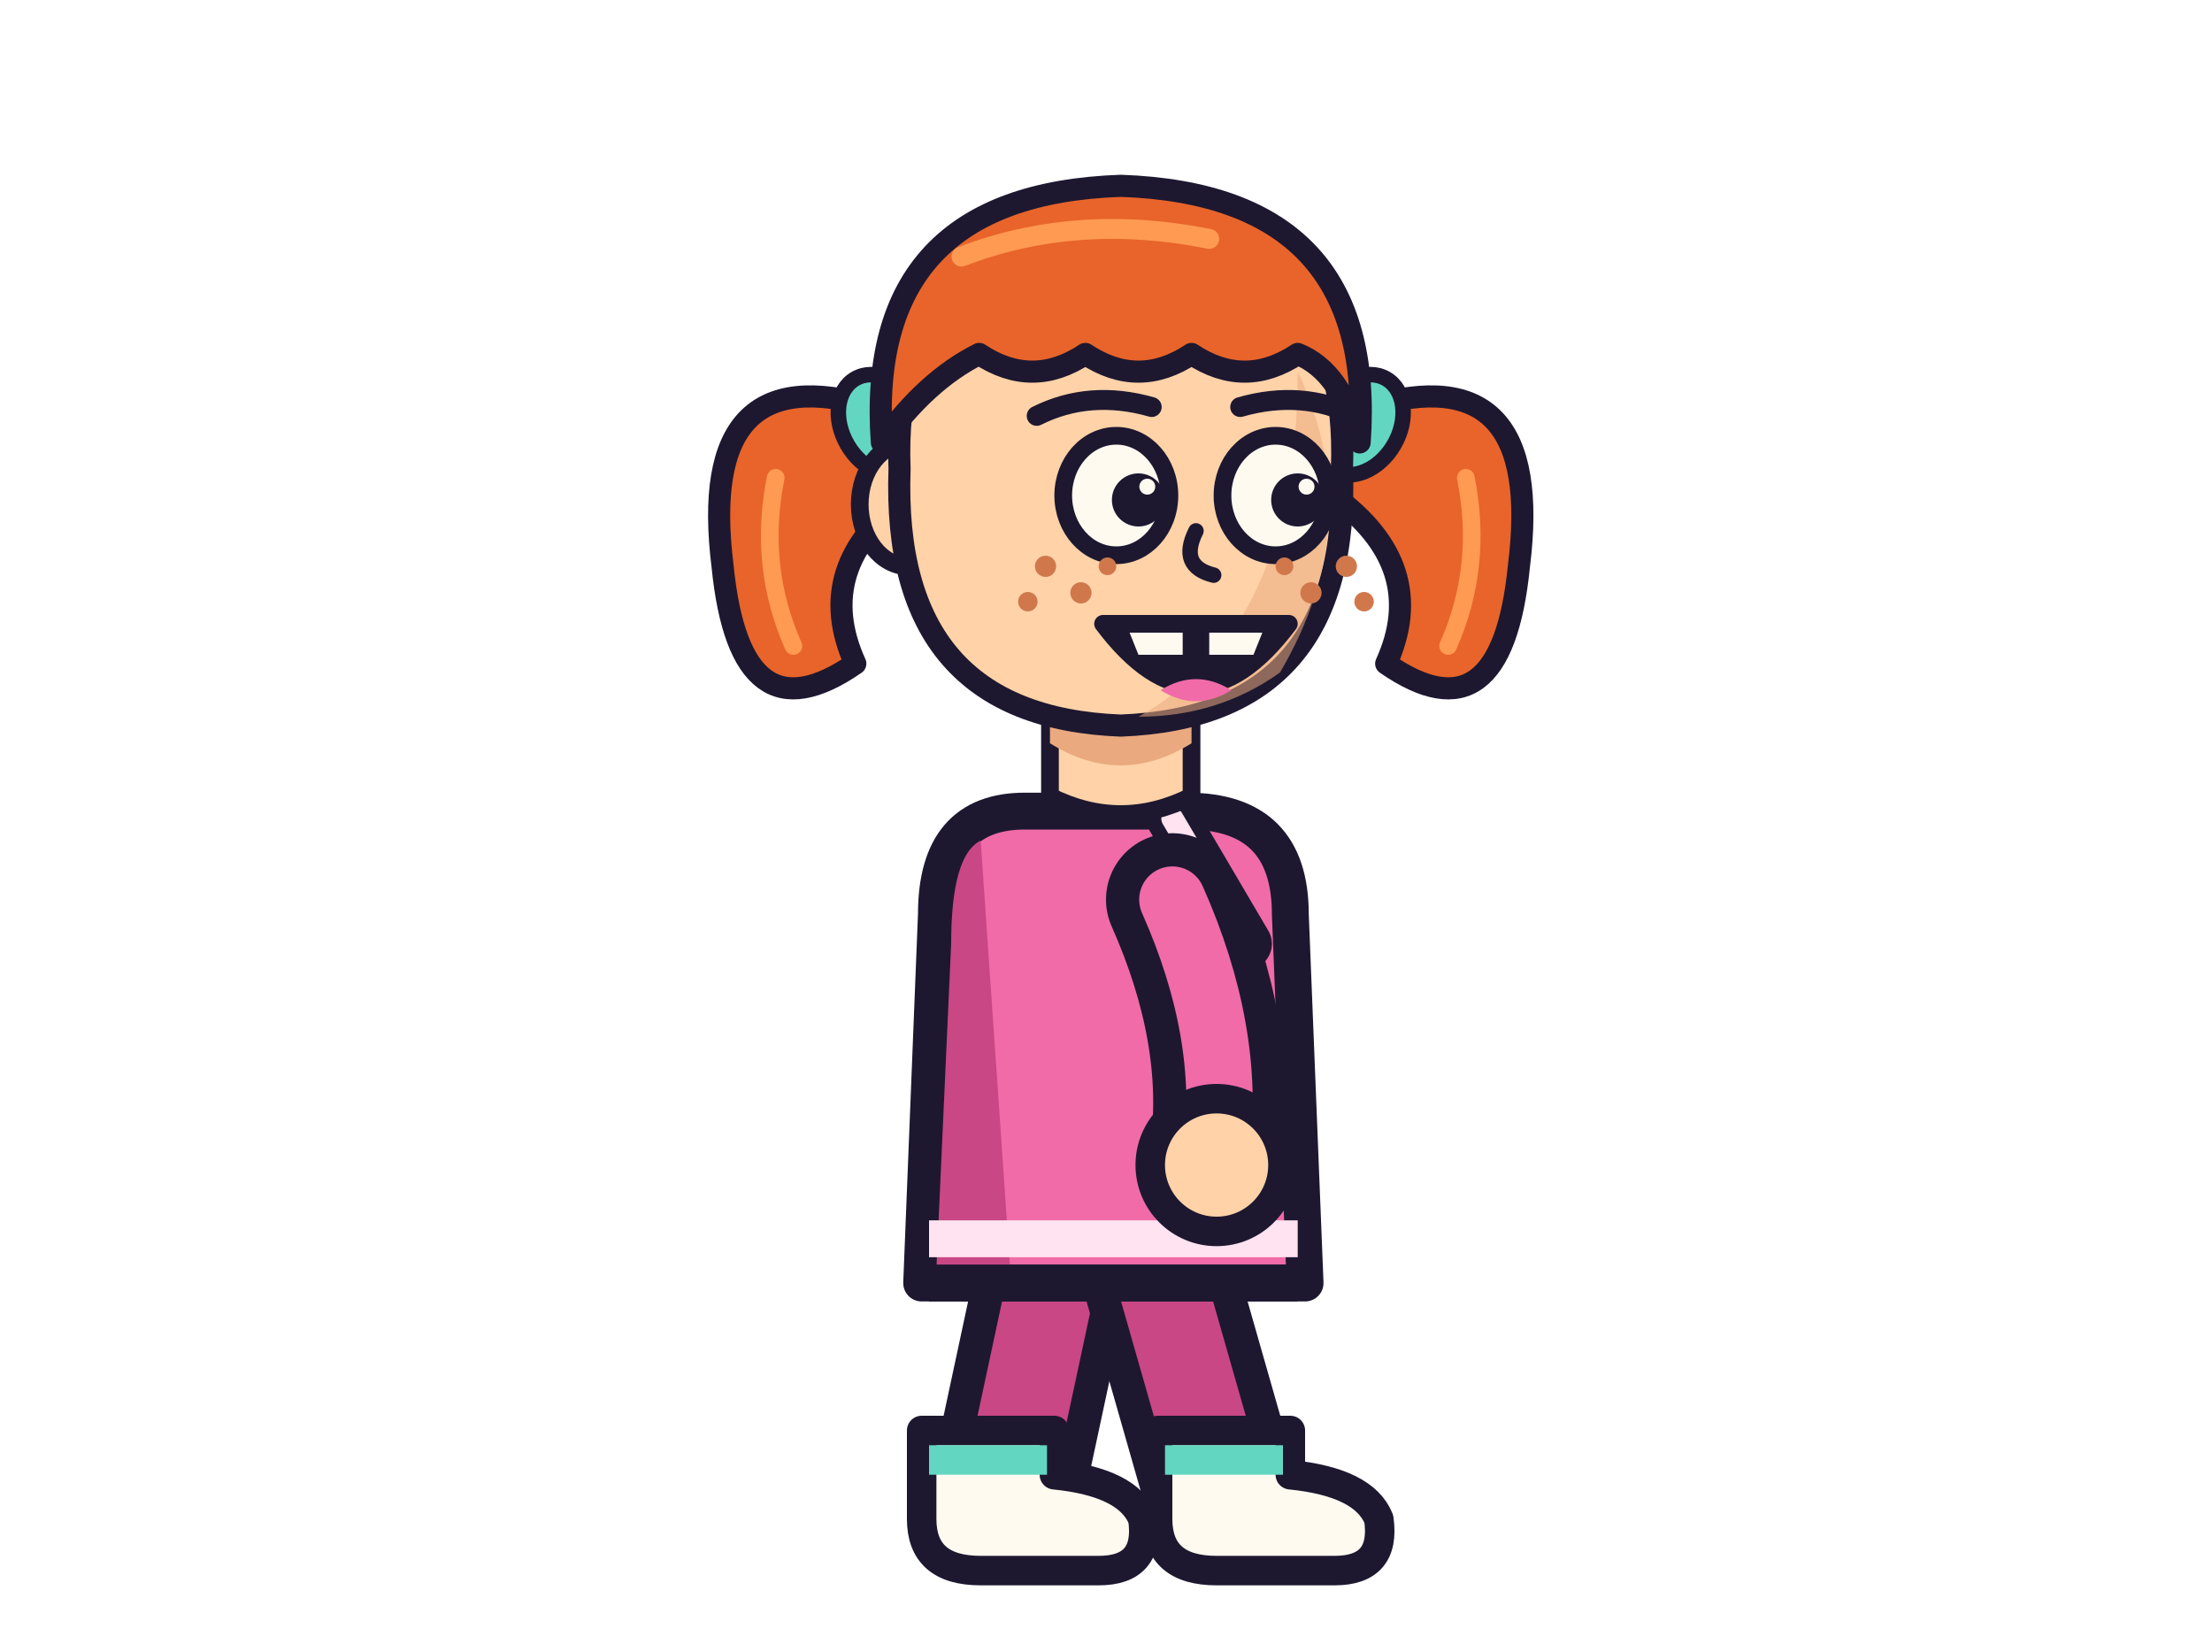
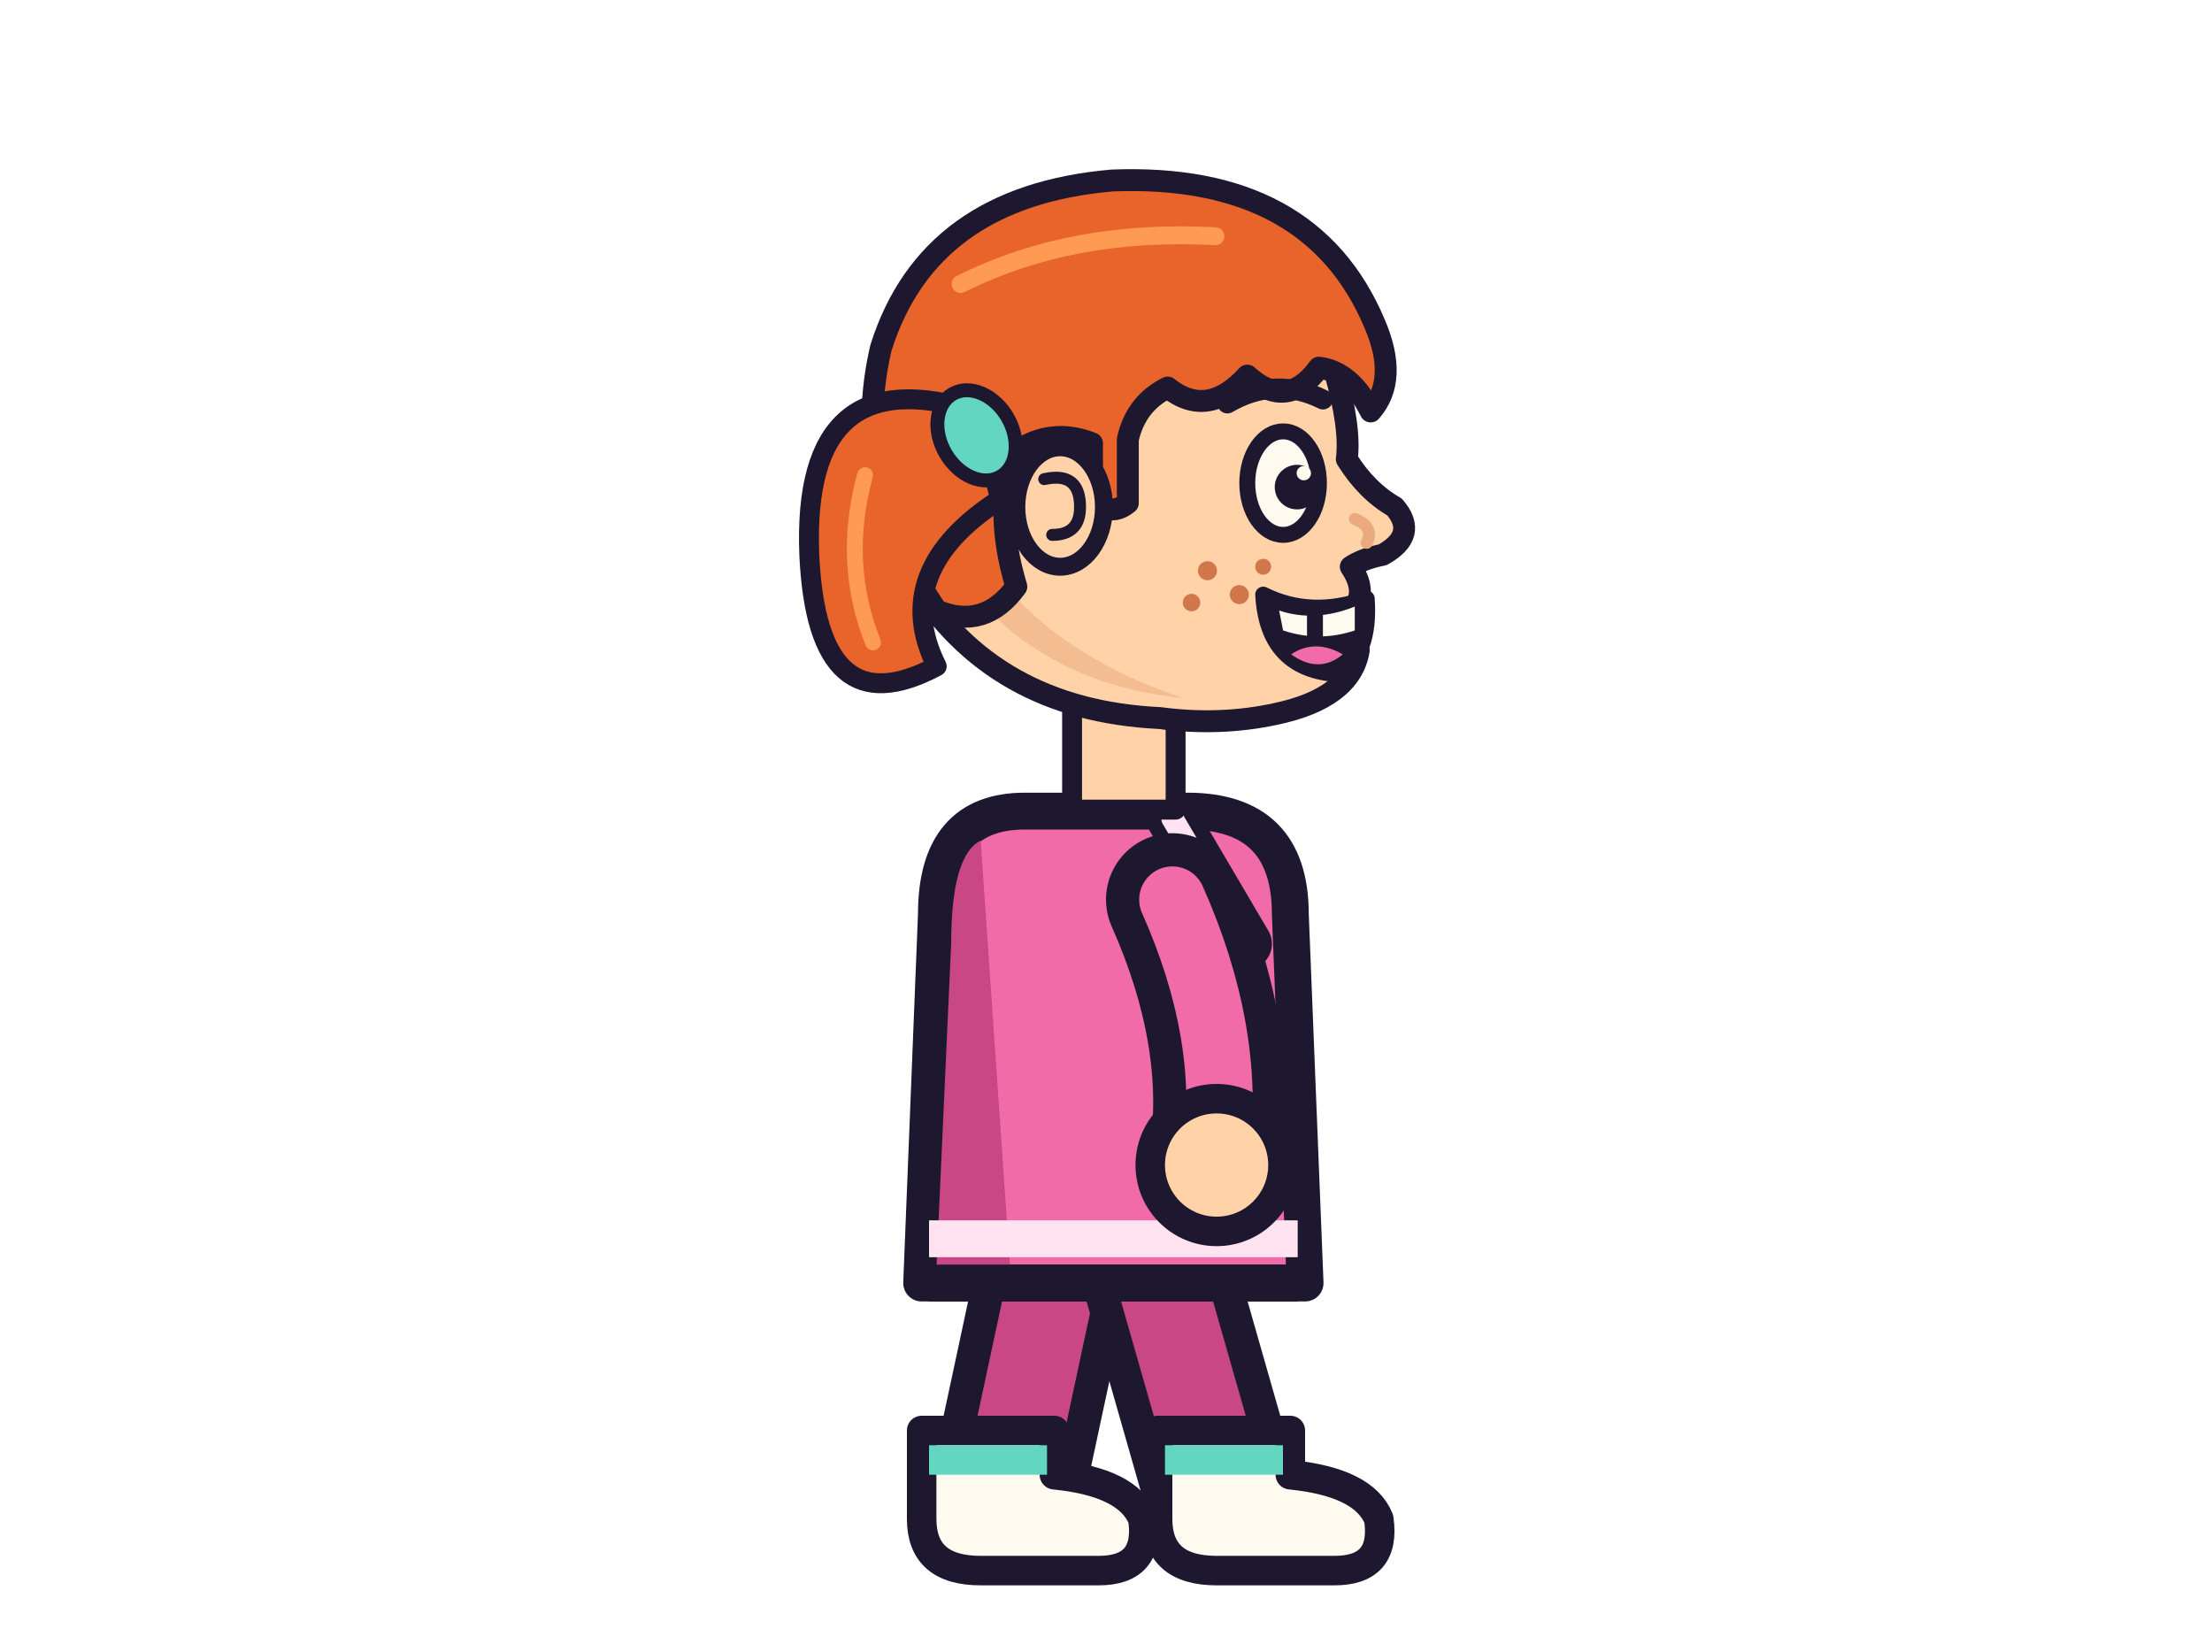
<svg xmlns="http://www.w3.org/2000/svg" viewBox="0 0 300 224" width="300" height="224">
  <g transform="translate(75 0)">
    <path d="M72 124 Q64 146 62 160" fill="none" stroke="#1d1830" stroke-width="18" stroke-linecap="round" stroke-linejoin="round" />
    <path d="M72 124 Q64 146 62 160" fill="none" stroke="#c94785" stroke-width="9" stroke-linecap="round" stroke-linejoin="round" />
    <circle cx="62" cy="162" r="9" fill="#ffd2a8" stroke="#1d1830" stroke-width="4" />
    <path d="M68 172 L62 200" fill="none" stroke="#1d1830" stroke-width="21" stroke-linecap="round" stroke-linejoin="round" />
    <path d="M68 172 L62 200" fill="none" stroke="#c94785" stroke-width="12" stroke-linecap="round" stroke-linejoin="round" />
    <path d="M82 172 L90 200" fill="none" stroke="#1d1830" stroke-width="21" stroke-linecap="round" stroke-linejoin="round" />
    <path d="M82 172 L90 200" fill="none" stroke="#c94785" stroke-width="12" stroke-linecap="round" stroke-linejoin="round" />
    <path d="M50 194 L50 206 Q50 213 58 213 L74 213 Q81 213 80 206 Q78 201 68 200 L68 194 Z" fill="#fffaf0" stroke="#1d1830" stroke-width="4" stroke-linejoin="round" />
    <path d="M51 198 L67 198" stroke="#63d6c1" stroke-width="4" />
    <path d="M82 194 L82 206 Q82 213 90 213 L106 213 Q113 213 112 206 Q110 201 100 200 L100 194 Z" fill="#fffaf0" stroke="#1d1830" stroke-width="4" stroke-linejoin="round" />
    <path d="M83 198 L99 198" stroke="#63d6c1" stroke-width="4" />
    <path d="M52 124 Q52 110 64 110 L86 110 Q100 110 100 124 L102 174 L50 174 Z" fill="#f06ba8" stroke="#1d1830" stroke-width="5" stroke-linejoin="round" />
    <path d="M58 114 Q54 116 54 128 L52 172 L62 172 Z" fill="#c94785" />
    <path d="M84 111 L94 128" fill="none" stroke="#1d1830" stroke-width="7" stroke-linecap="round" />
    <path d="M84 111 L94 128" fill="none" stroke="#ffe3f0" stroke-width="3" stroke-linecap="round" />
    <g fill="#ffe3f0" stroke="#1d1830" stroke-width="2">
      <circle cx="93" cy="148" r="3" />
      <circle cx="94" cy="160" r="3" />
    </g>
    <path d="M51 168 L101 168" stroke="#ffe3f0" stroke-width="5" />
    <path d="M51 174 L101 174" stroke="#1d1830" stroke-width="5" />
    <path d="M84 122 Q92 140 90 156" fill="none" stroke="#1d1830" stroke-width="18" stroke-linecap="round" stroke-linejoin="round" />
    <path d="M84 122 Q92 140 90 156" fill="none" stroke="#f06ba8" stroke-width="9" stroke-linecap="round" stroke-linejoin="round" />
    <circle cx="90" cy="158" r="9" fill="#ffd2a8" stroke="#1d1830" stroke-width="4" />
    <g transform="translate(17 0) rotate(0 60 66) scale(0.6)">
-       <g>
-         <g fill="#e8642a" stroke="#1d1830" stroke-width="5" stroke-linejoin="round" stroke-linecap="round">
-           <path d="M44 92 Q4 80 10 128 Q14 168 40 150 Q30 128 52 112 Z" />
-           <path d="M156 92 Q196 80 190 128 Q186 168 160 150 Q170 128 148 112 Z" />
+       <g transform="translate(8 12) scale(0.9)">
+         <path d="M90 146 L90 190 L116 190 L116 146 Z" fill="#ffd2a8" stroke="#1d1830" stroke-width="5" stroke-linejoin="round" stroke-linecap="round" />
+         <path d="M93 150 L113 150 L113 162 Q102 168 93 160 Z" fill="#eaa97e" opacity="0.7" />
+         <path d="M112 167 Q70 165 50 132 Q36 100 50 70 Q70 40 104 40 Q146 42 156 80 Q160 94 159 102 Q164 110 171 114 Q177 121 168 126 Q163 127 160 129 Q164 135 161 139 Q158 144 162 150 Q160 162 141 166 Q127 169 112 167 Z" fill="#ffd2a8" stroke="#1d1830" stroke-width="5.5" stroke-linejoin="round" stroke-linecap="round" />
+         <path d="M58 126 Q78 158 118 162 Q82 150 66 124 Z" fill="#eaa97e" opacity="0.55" />
+         <path d="M161 117 Q166 119 164 123" fill="none" stroke="#eaa97e" stroke-width="3" stroke-linecap="round" />
+         <path d="M56 140 Q34 108 42 74 Q54 36 100 32 Q150 30 166 68 Q172 82 165 90 Q160 80 152 79 Q144 90 134 81 Q124 92 114 84 Q106 88 104 97 L104 113 Q99 117 95 111 L95 98 Q85 94 76 100 Q70 114 76 134 Q68 145 56 140 Z" fill="#e8642a" stroke="#1d1830" stroke-width="5.5" stroke-linejoin="round" stroke-linecap="round" />
+         <path d="M62 58 Q90 44 126 46" fill="none" stroke="#ff9a52" stroke-width="4.5" stroke-linecap="round" />
+         <g>
+           <ellipse cx="87" cy="114" rx="11" ry="15" fill="#ffd2a8" stroke="#1d1830" stroke-width="4.5" stroke-linejoin="round" stroke-linecap="round" />
+           <path d="M83 107 Q92 105 92 114 Q92 121 85 121" fill="none" stroke="#1d1830" stroke-width="3" stroke-linecap="round" />
        </g>
-         <path d="M22 108 Q18 128 26 146 M178 108 Q182 128 174 146" fill="none" stroke="#ff9a52" stroke-width="4" stroke-linecap="round" />
-         <g fill="#63d6c1" stroke="#1d1830" stroke-width="3.5" stroke-linejoin="round" stroke-linecap="round">
-           <ellipse cx="46" cy="96" rx="9" ry="12" transform="rotate(-30 46 96)" />
-           <ellipse cx="154" cy="96" rx="9" ry="12" transform="rotate(30 154 96)" />
+         <path d="M66 90 Q22 76 24 126 Q26 170 56 154 Q44 130 72 112 Z" fill="#e8642a" stroke="#1d1830" stroke-width="5" stroke-linejoin="round" stroke-linecap="round" />
+         <path d="M38 106 Q32 128 40 148" fill="none" stroke="#ff9a52" stroke-width="4" stroke-linecap="round" />
+         <ellipse cx="66" cy="96" rx="9" ry="12" transform="rotate(-30 66 96)" fill="#63d6c1" stroke="#1d1830" stroke-width="3.5" stroke-linejoin="round" stroke-linecap="round" />
+         <g>
+           <ellipse cx="143" cy="108" rx="9" ry="13" fill="#fffaf0" stroke="#1d1830" stroke-width="4" stroke-linejoin="round" stroke-linecap="round" />
+           <circle cx="146.5" cy="109" r="5.6" fill="#1d1830" />
+           <circle cx="148.2" cy="105.5" r="1.8" fill="#fffaf0" />
+         </g>
+         <path d="M129 88 Q141 81 153 87" fill="none" stroke="#1d1830" stroke-width="5" stroke-linejoin="round" stroke-linecap="round" />
+         <g fill="#d0784c">
+           <circle cx="124" cy="130" r="2.4" />
+           <circle cx="132" cy="136" r="2.4" />
+           <circle cx="120" cy="138" r="2.2" />
+           <circle cx="138" cy="129" r="2" />
        </g>
        <g>
-           <path d="M84 150 L84 180 Q100 188 116 180 L116 150 Z" fill="#ffd2a8" stroke="#1d1830" stroke-width="4" stroke-linejoin="round" stroke-linecap="round" />
-           <path d="M84 158 Q100 170 116 158 L116 168 Q100 178 84 168 Z" fill="#eaa97e" />
-         </g>
-         <ellipse cx="52" cy="114" rx="11" ry="14" fill="#ffd2a8" stroke="#1d1830" stroke-width="4" stroke-linejoin="round" stroke-linecap="round" />
-         <path d="M50 106 Q48 54 100 52 Q152 54 150 106 Q152 162 100 164 Q48 162 50 106 Z" fill="#ffd2a8" stroke="#1d1830" stroke-width="5" stroke-linejoin="round" stroke-linecap="round" />
-         <path d="M140 84 Q156 118 136 152 Q122 162 104 162 Q140 142 140 84 Z" fill="#eaa97e" opacity="0.55" />
-         <path d="M46 100 Q42 44 100 42 Q158 44 154 100 Q150 84 140 80 Q128 88 116 80 Q104 88 92 80 Q80 88 68 80 Q56 86 46 100 Z" fill="#e8642a" stroke="#1d1830" stroke-width="5" stroke-linejoin="round" stroke-linecap="round" />
-         <path d="M64 58 Q90 48 120 54" fill="none" stroke="#ff9a52" stroke-width="4.5" stroke-linecap="round" />
-         <g transform="translate(17 0)">
-           <g>
-             <ellipse cx="82" cy="112" rx="12" ry="13.5" fill="#fffaf0" stroke="#1d1830" stroke-width="4" stroke-linejoin="round" stroke-linecap="round" />
-             <ellipse cx="118" cy="112" rx="12" ry="13.5" fill="#fffaf0" stroke="#1d1830" stroke-width="4" stroke-linejoin="round" stroke-linecap="round" />
-             <circle cx="87" cy="113" r="6" fill="#1d1830" />
-             <circle cx="123" cy="113" r="6" fill="#1d1830" />
-             <circle cx="89" cy="110" r="1.8" fill="#fffaf0" />
-             <circle cx="125" cy="110" r="1.8" fill="#fffaf0" />
-           </g>
-           <path d="M64 94 Q76 88 90 92 M110 92 Q124 88 136 94" fill="none" stroke="#1d1830" stroke-width="4.5" stroke-linejoin="round" stroke-linecap="round" />
-           <g fill="#d0784c">
-             <circle cx="66" cy="128" r="2.4" />
-             <circle cx="74" cy="134" r="2.4" />
-             <circle cx="62" cy="136" r="2.2" />
-             <circle cx="80" cy="128" r="2" />
-             <circle cx="134" cy="128" r="2.4" />
-             <circle cx="126" cy="134" r="2.4" />
-             <circle cx="138" cy="136" r="2.2" />
-             <circle cx="120" cy="128" r="2" />
-           </g>
-           <path d="M100 120 Q96 128 104 130" fill="none" stroke="#1d1830" stroke-width="3.5" stroke-linejoin="round" stroke-linecap="round" />
-           <g>
-             <path d="M79 141 Q100 169 121 141 Z" fill="#1d1830" stroke="#1d1830" stroke-width="4" stroke-linejoin="round" stroke-linecap="round" />
-             <path d="M85 143 L115 143 L113 148 L87 148 Z" fill="#fffaf0" />
-             <rect x="97" y="142" width="6" height="7" fill="#1d1830" />
-             <path d="M92 156 Q100 151 108 156 Q100 161 92 156 Z" fill="#f06ba8" />
-           </g>
+           <path d="M164 137 Q150 142 138 136 Q139 155 157 156 Q165 151 164 137 Z" fill="#1d1830" stroke="#1d1830" stroke-width="4" stroke-linejoin="round" stroke-linecap="round" />
+           <path d="M161 139 Q151 143 142 140 L143 145 Q152 148 161 145 Z" fill="#fffaf0" />
+           <path d="M151 141 L151 147" stroke="#1d1830" stroke-width="4" />
+           <path d="M145 151 Q151 147 158 151 Q152 156 145 151 Z" fill="#f06ba8" />
        </g>
      </g>
    </g>
  </g>
</svg>
